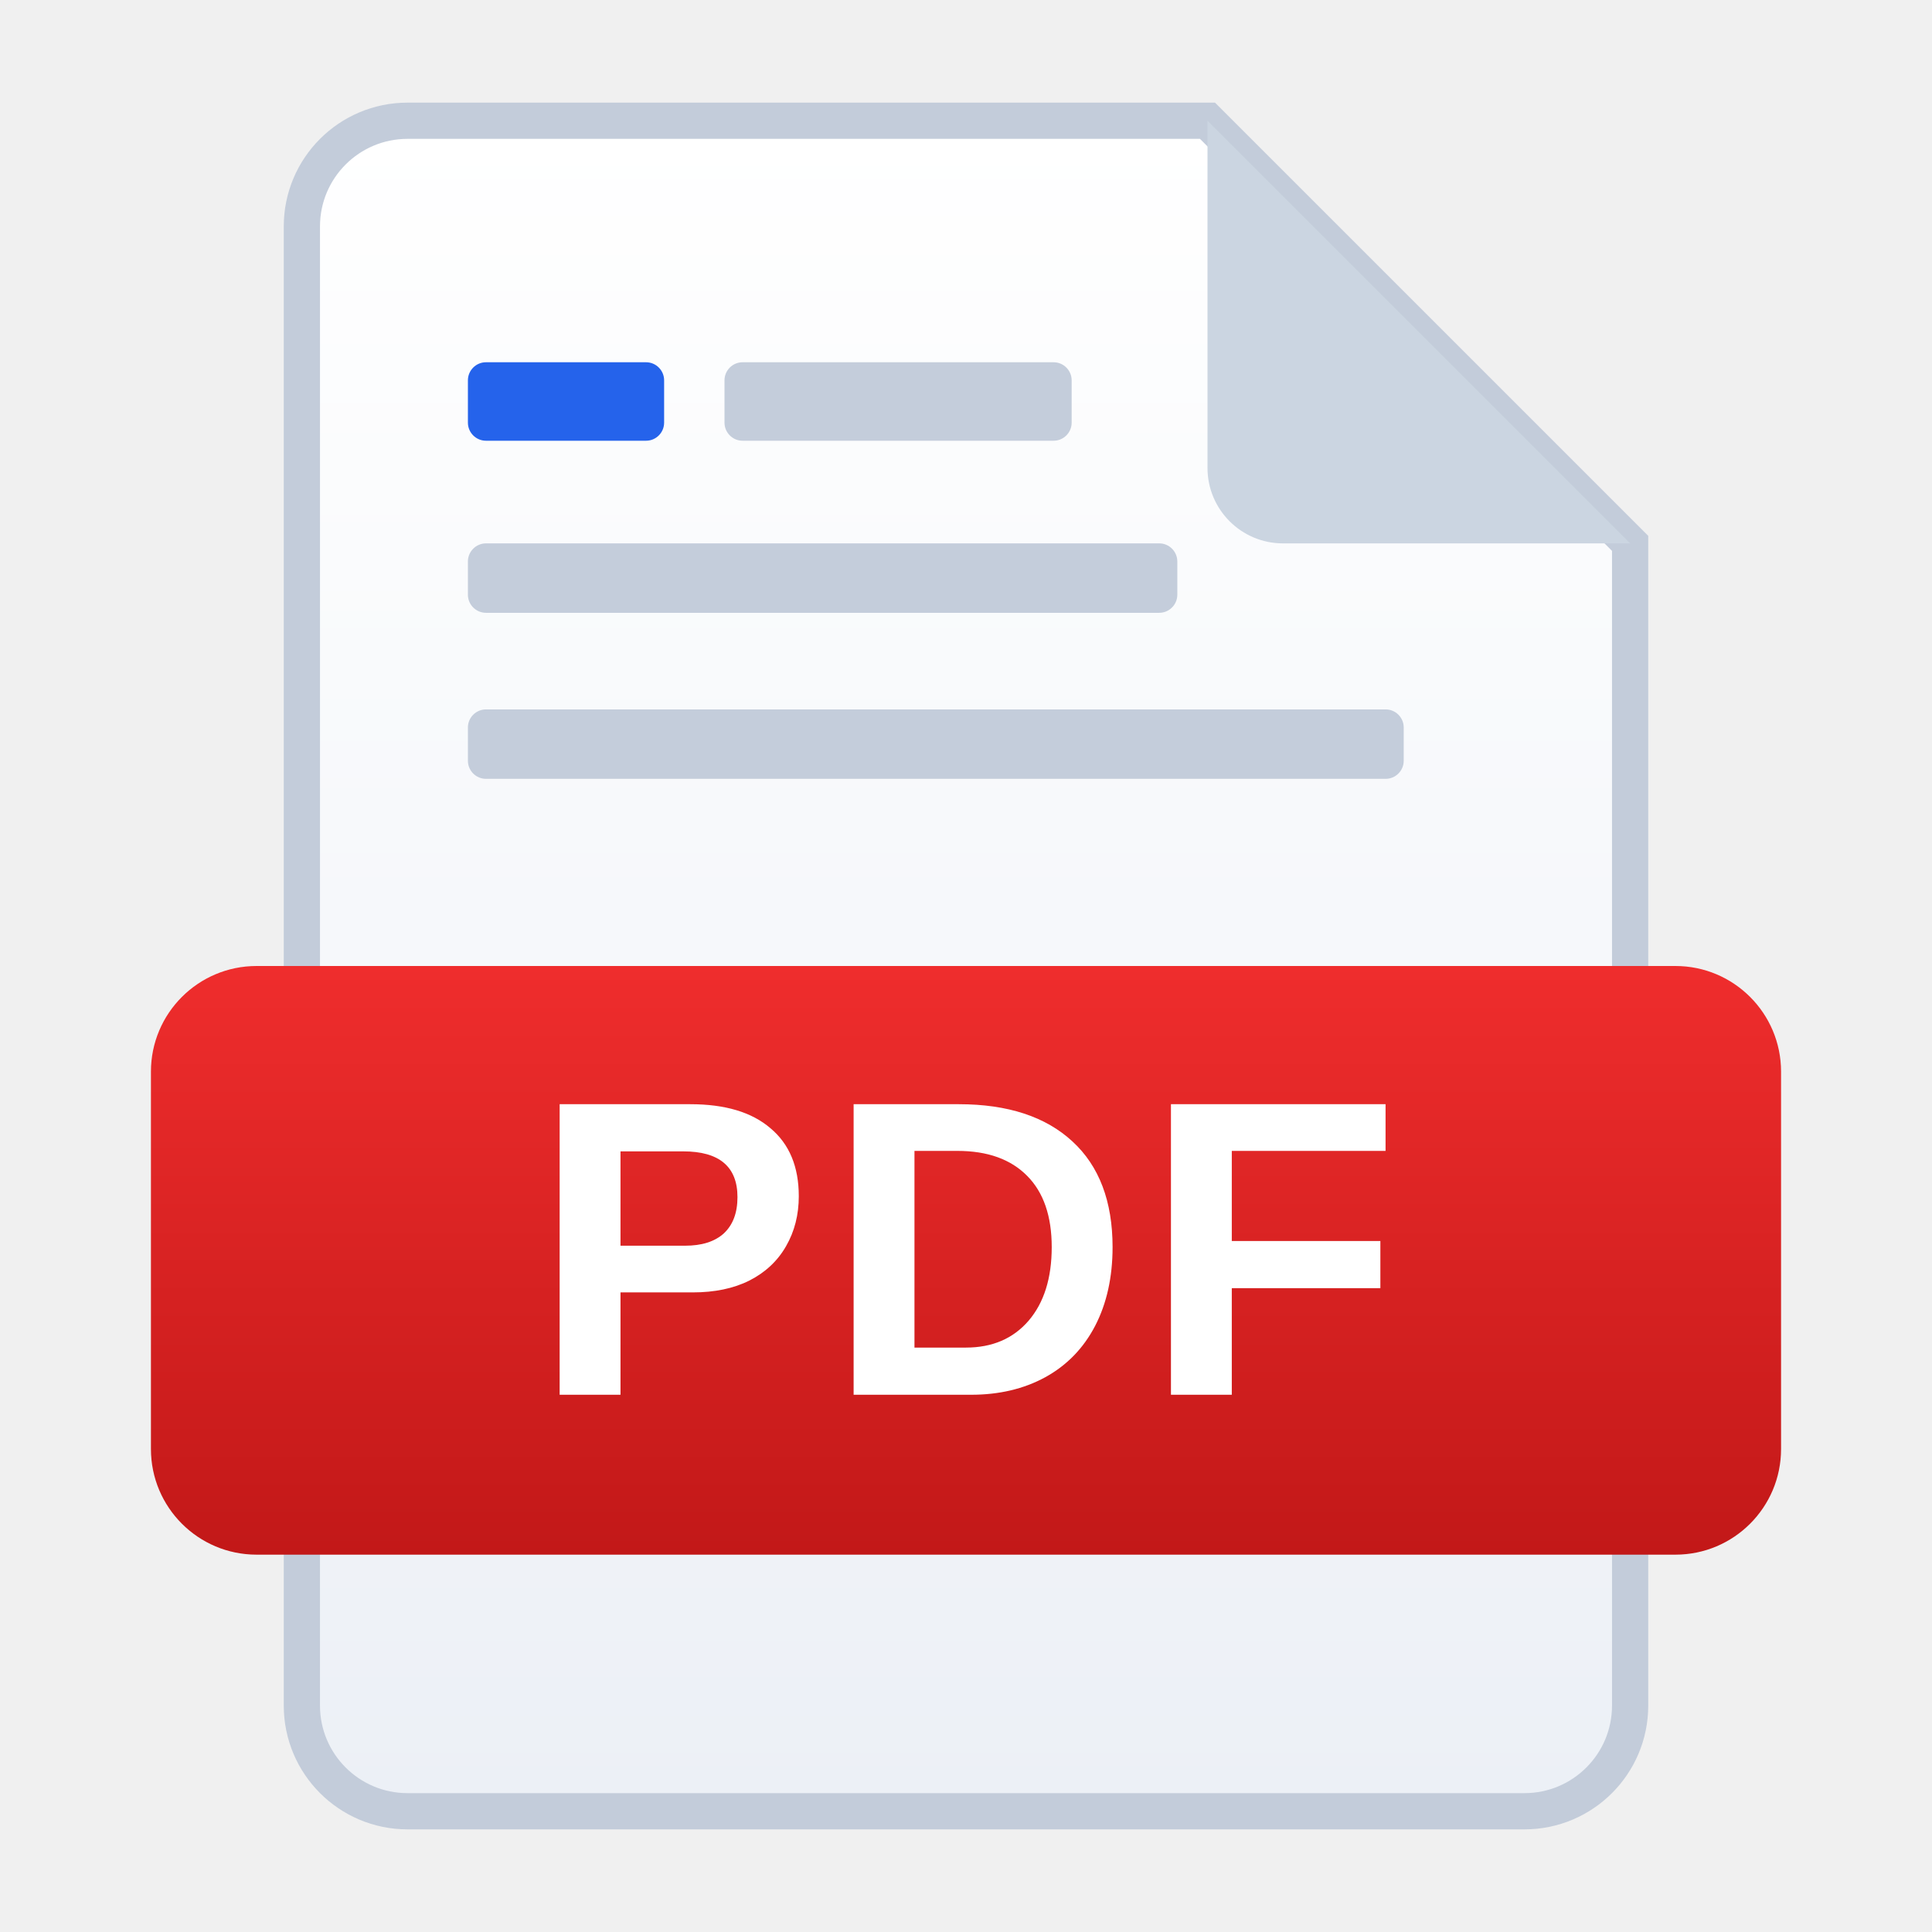
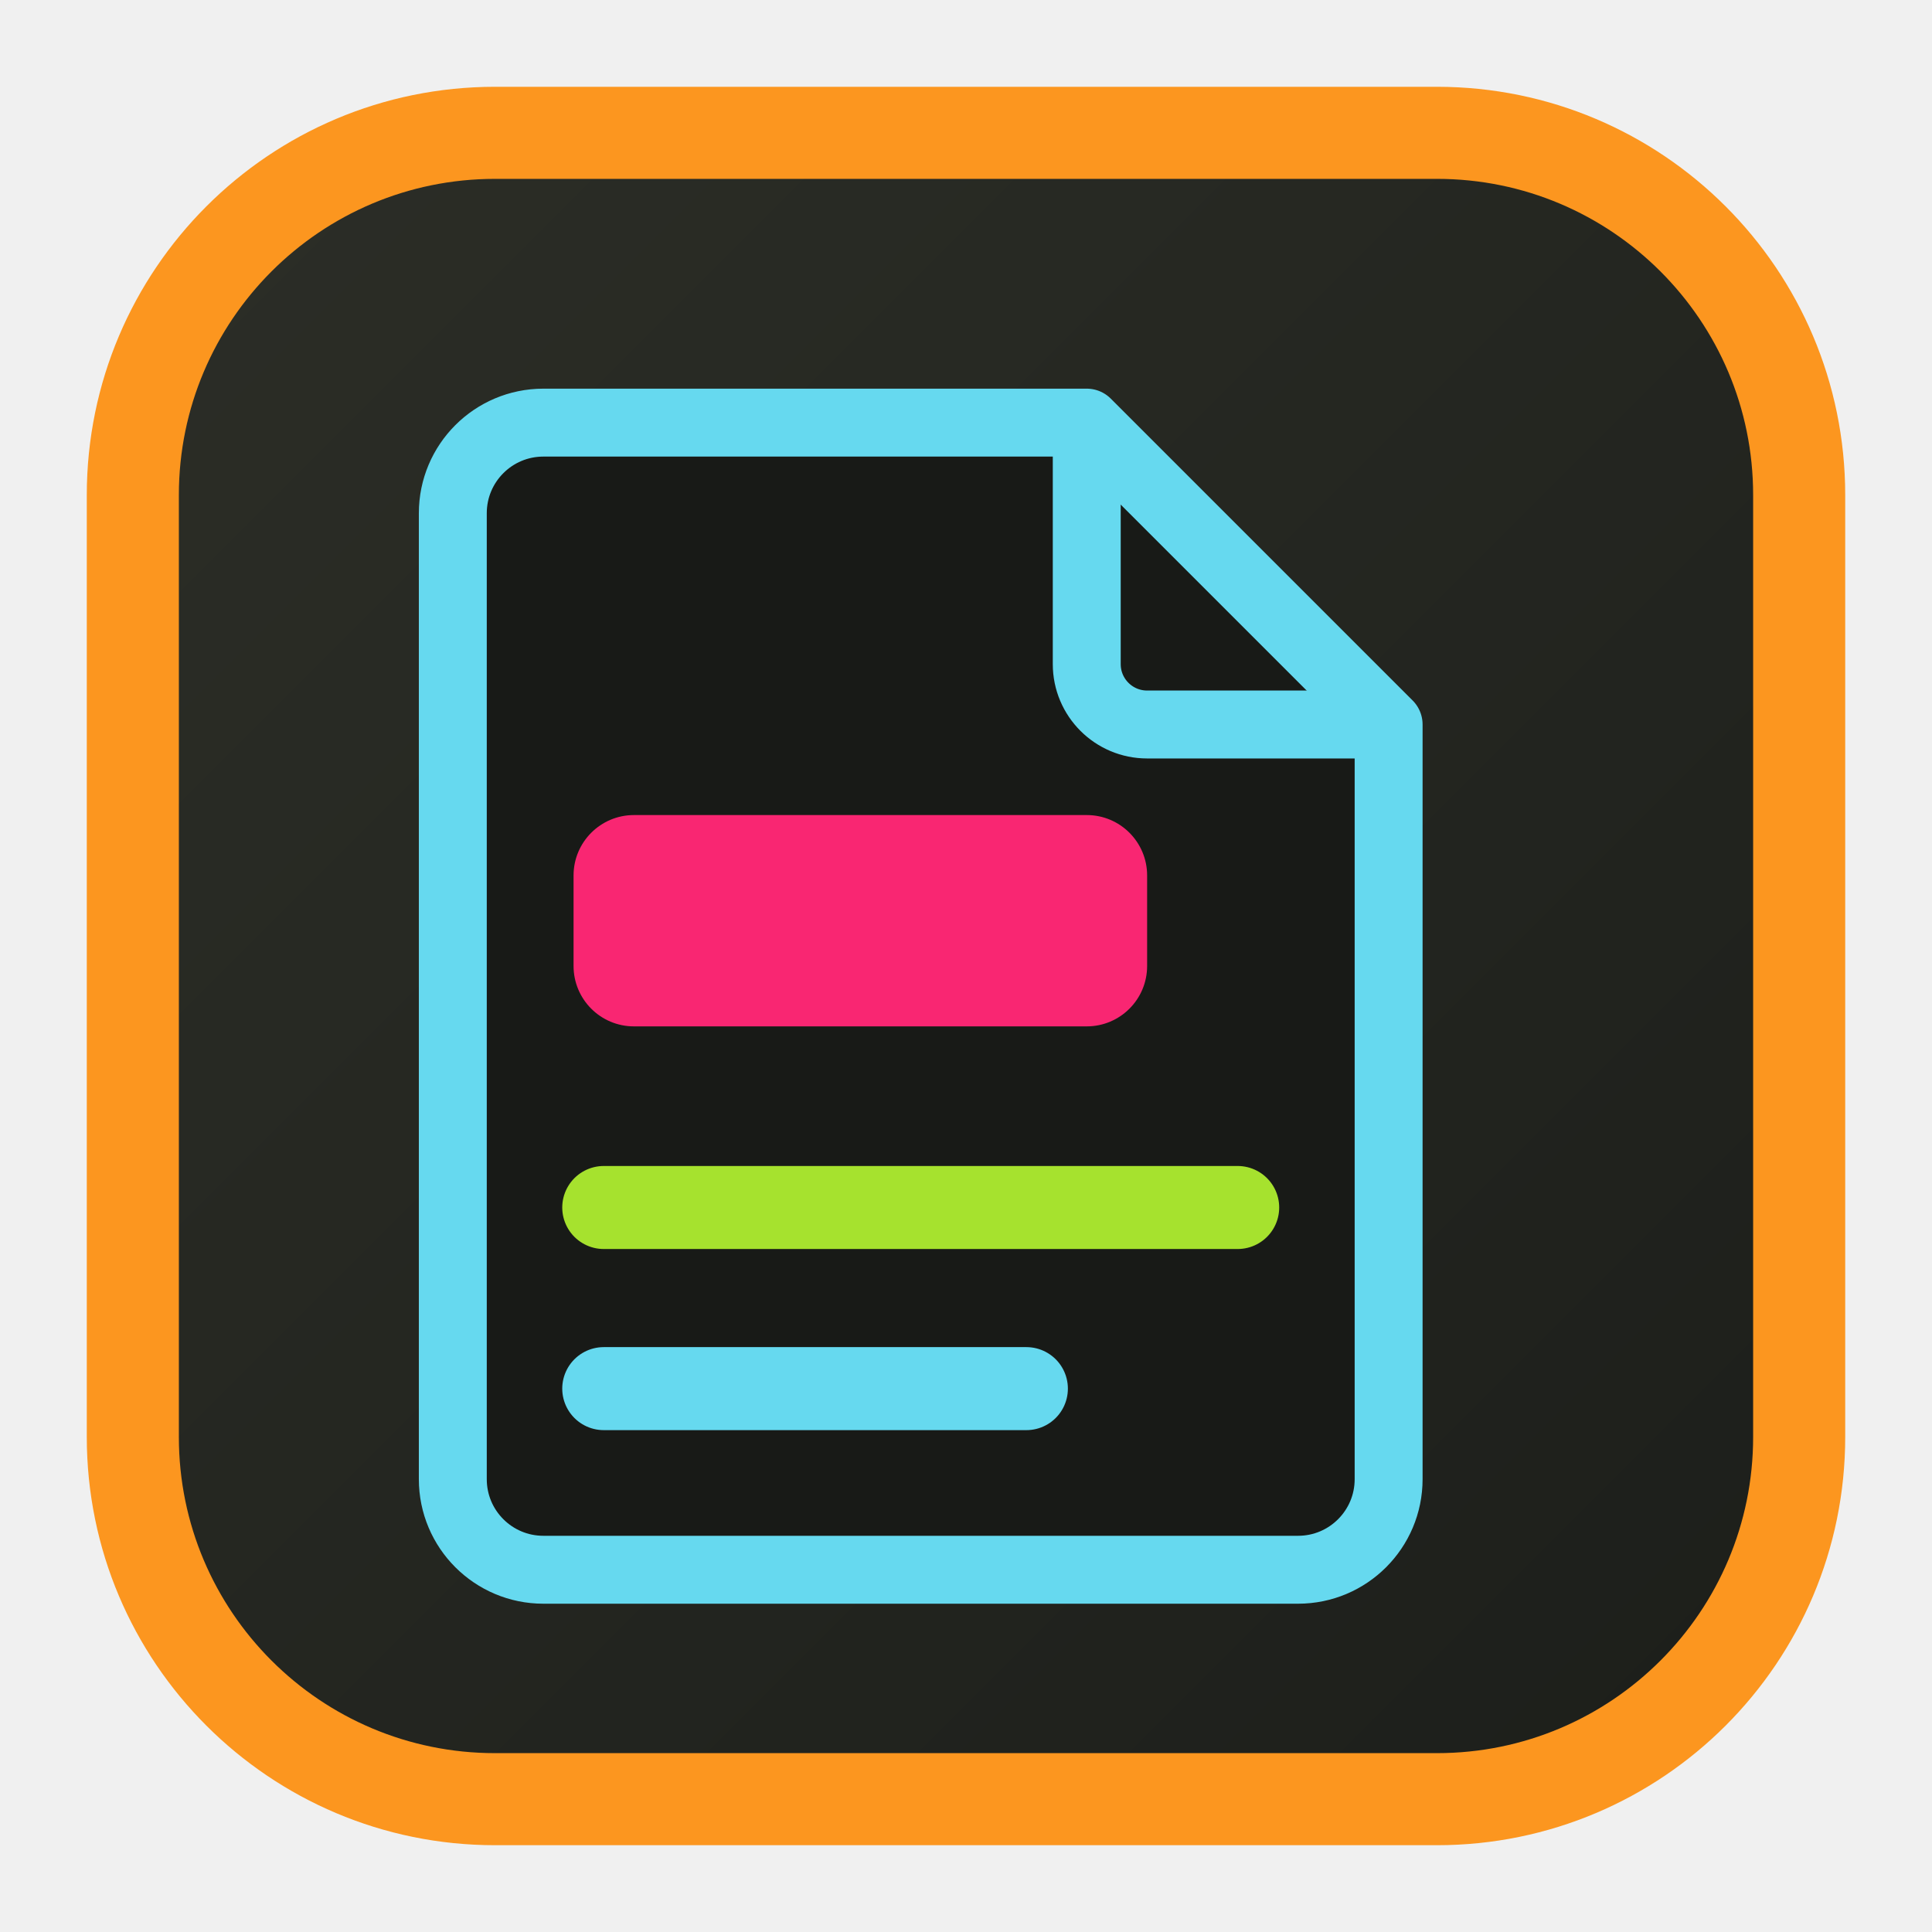
- <svg xmlns="http://www.w3.org/2000/svg" viewBox="0 0 64 64">
+ <svg xmlns="http://www.w3.org/2000/svg" viewBox="0 0 128 128">
  <defs>
-     <linearGradient id="paper" x1="0" y1="0" x2="0" y2="1">
-       <stop offset="0%" stop-color="#FFFFFF" />
-       <stop offset="100%" stop-color="#ECF0F6" />
-     </linearGradient>
-     <linearGradient id="redband" x1="0" y1="0" x2="0" y2="1">
-       <stop offset="0%" stop-color="#EF2D2D" />
-       <stop offset="100%" stop-color="#C21818" />
+     <linearGradient id="bg" x1="0" y1="0" x2="1" y2="1">
+       <stop offset="0%" stop-color="#2C2E27" />
+       <stop offset="100%" stop-color="#1C1E1A" />
    </linearGradient>
  </defs>
-   <path d="M13.5 4h26.5l14 14v38.5a3.5 3.5 0 0 1-3.5 3.5h-37a3.5 3.5 0 0 1-3.5-3.5v-49A3.5 3.5 0 0 1 13.5 4z" fill="url(#paper)" stroke="#C3CCDA" stroke-width="1.2" />
-   <path d="M40 4l14 14h-11.5a2.5 2.5 0 0 1-2.5-2.5V4z" fill="#CBD5E1" />
-   <rect x="15.5" y="12" width="6.5" height="2.6" rx="0.6" fill="#2563EB" />
-   <rect x="24" y="12" width="11.5" height="2.6" rx="0.6" fill="#C4CDDB" />
-   <rect x="15.5" y="18" width="23.5" height="2.3" rx="0.6" fill="#C4CDDB" />
-   <rect x="15.5" y="23.5" width="31" height="2.3" rx="0.6" fill="#C4CDDB" />
-   <rect x="5" y="32" width="54" height="19.5" rx="3.5" fill="url(#redband)" />
-   <text x="32" y="46.2" text-anchor="middle" font-family="Segoe UI, Arial, sans-serif" font-weight="800" font-size="14" fill="#FFFFFF" letter-spacing="0.4">PDF</text>
+   <rect x="8.8" y="8.8" width="110.4" height="110.4" rx="24" fill="url(#bg)" stroke="#FC961F" stroke-width="6.1" />
+   <path d="M36 28h36l20 20v50a6 6 0 0 1-6 6H36a6 6 0 0 1-6-6V34a6 6 0 0 1 6-6z" fill="#181A17" stroke="#66D9EF" stroke-width="4.5" stroke-linejoin="round" />
+   <path d="M72 28v16a4 4 0 0 0 4 4h16" fill="none" stroke="#66D9EF" stroke-width="4.5" stroke-linejoin="round" />
+   <rect x="38" y="54" width="38" height="14" rx="4" fill="#F92672" />
+   <line x1="40" y1="80" x2="82" y2="80" stroke="#A6E22E" stroke-width="5.5" stroke-linecap="round" />
+   <line x1="40" y1="92" x2="68" y2="92" stroke="#66D9EF" stroke-width="5.5" stroke-linecap="round" />
</svg>
